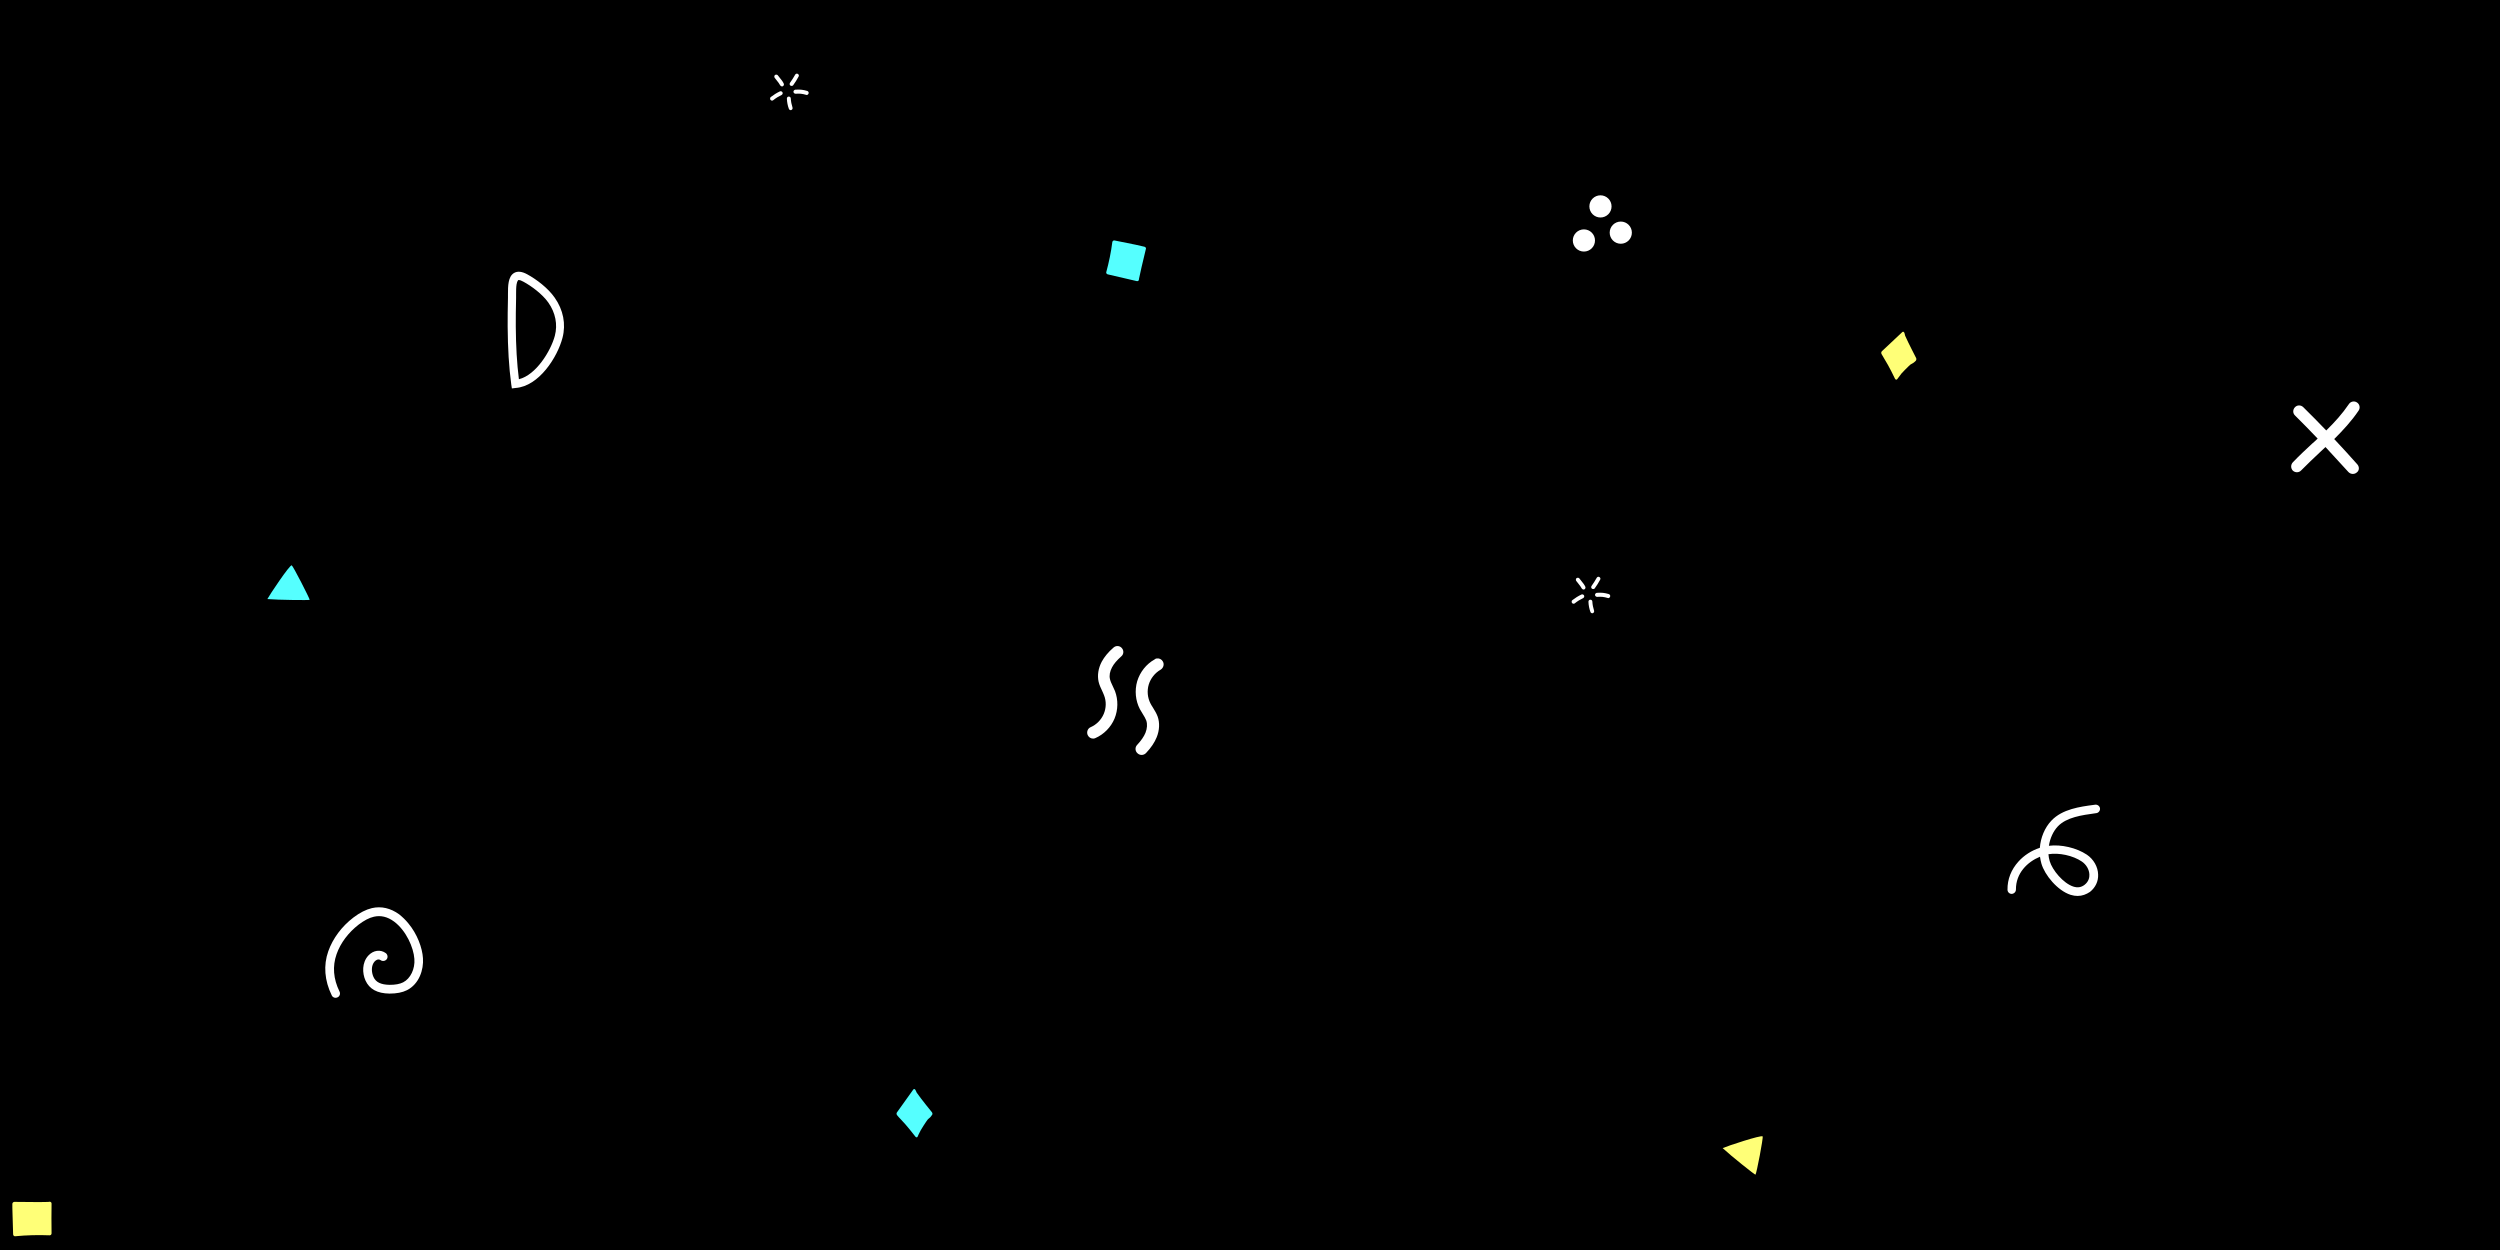
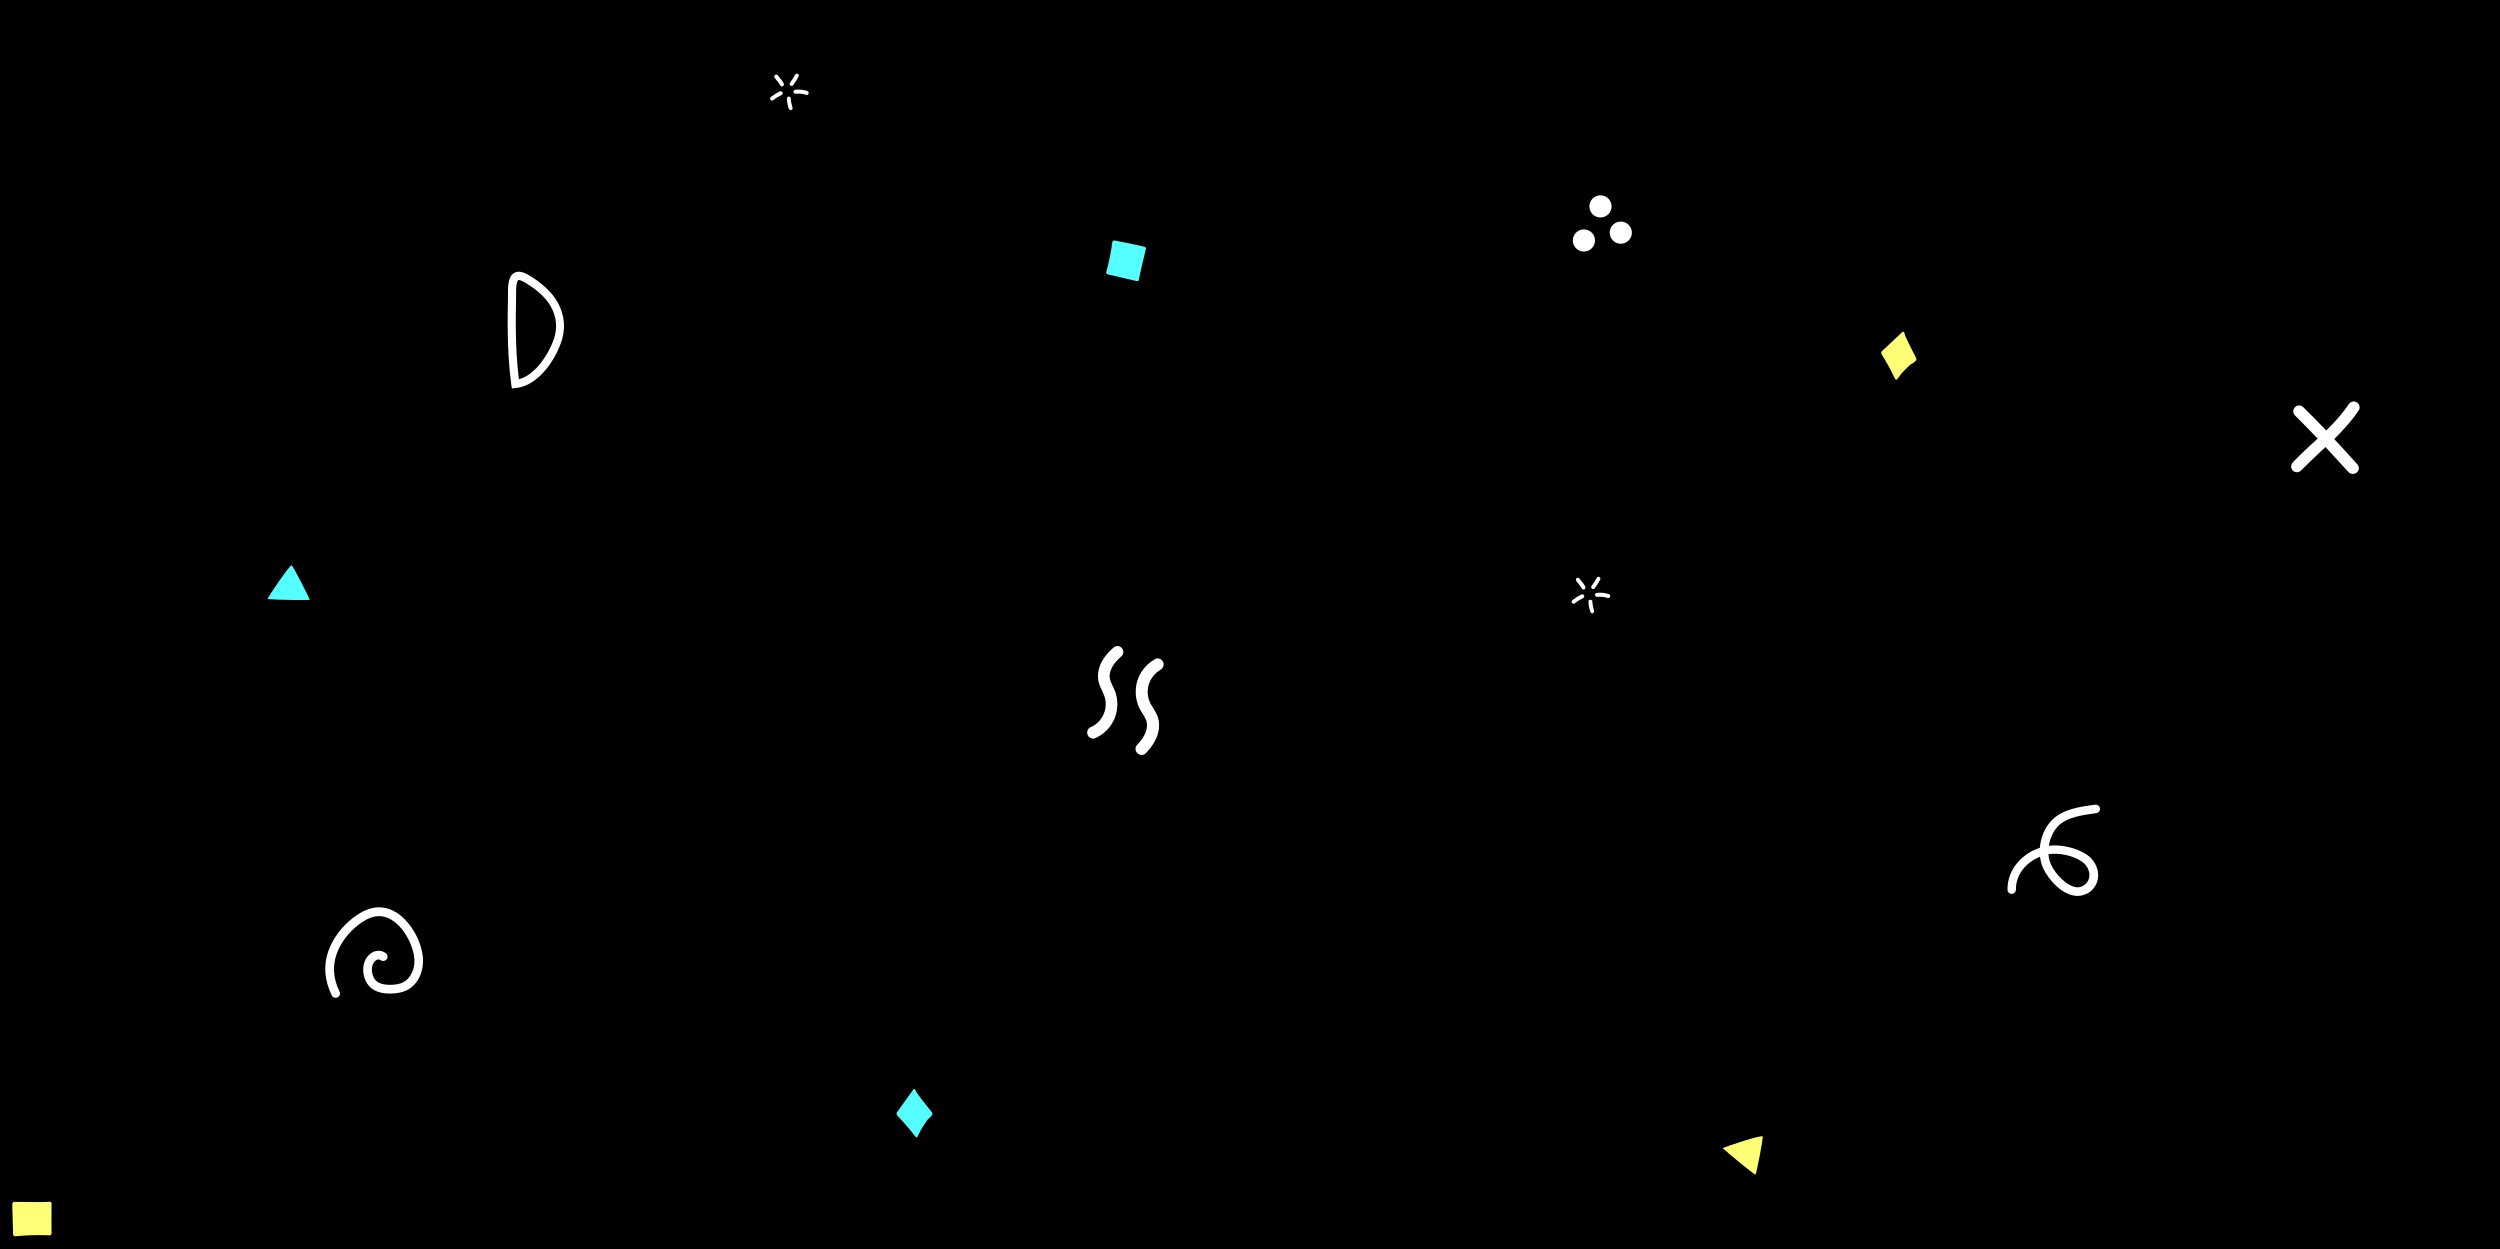
- <svg xmlns="http://www.w3.org/2000/svg" width="100%" height="100%" viewBox="0 0 1600 800">
+ <svg xmlns="http://www.w3.org/2000/svg" width="100%" height="100%" viewBox="0 0 1600 799">
  <rect fill="#000000" width="1600" height="800" />
  <path fill="#FF7" d="M1102.5 734.8c2.5-1.2 24.8-8.6 25.6-7.5.5.7-3.9 23.8-4.6 24.5C1123.3 752.1 1107.5 739.5 1102.5 734.8zM1226.3 229.1c0-.1-4.9-9.4-7-14.2-.1-.3-.3-1.1-.4-1.6-.1-.4-.3-.7-.6-.9-.3-.2-.6-.1-.8.1l-13.1 12.3c0 0 0 0 0 0-.2.2-.3.5-.4.8 0 .3 0 .7.2 1 .1.1 1.4 2.5 2.1 3.6 2.4 3.7 6.5 12.1 6.5 12.2.2.3.4.5.7.6.3 0 .5-.1.7-.3 0 0 1.8-2.5 2.7-3.6 1.5-1.6 3-3.2 4.6-4.7 1.2-1.2 1.6-1.4 2.1-1.6.5-.3 1.1-.5 2.5-1.9C1226.5 230.4 1226.6 229.6 1226.3 229.1zM33 770.3C33 770.3 33 770.3 33 770.3c0-.7-.5-1.2-1.2-1.2-.1 0-.3 0-.4.1-1.6.2-14.3.1-22.2 0-.3 0-.6.1-.9.4-.2.2-.4.5-.4.9 0 .2 0 4.9.1 5.9l.4 13.6c0 .3.2.6.4.9.2.2.5.3.8.3 0 0 .1 0 .1 0 7.3-.7 14.7-.9 22-.6.3 0 .7-.1.9-.3.2-.2.4-.6.4-.9C32.9 783.3 32.9 776.2 33 770.3z" />
  <path fill="#5ff" d="M171.1 383.4c1.3-2.5 14.3-22 15.6-21.6.8.3 11.5 21.2 11.5 22.1C198.1 384.2 177.9 384 171.1 383.4zM596.4 711.8c-.1-.1-6.7-8.2-9.7-12.5-.2-.3-.5-1-.7-1.5-.2-.4-.4-.7-.7-.8-.3-.1-.6 0-.8.3L574 712c0 0 0 0 0 0-.2.2-.2.5-.2.9 0 .3.2.7.4.9.1.1 1.8 2.2 2.8 3.1 3.1 3.1 8.8 10.5 8.9 10.6.2.3.5.4.8.4.3 0 .5-.2.6-.5 0 0 1.2-2.8 2-4.1 1.1-1.9 2.3-3.7 3.5-5.5.9-1.4 1.3-1.7 1.7-2 .5-.4 1-.7 2.1-2.4C596.9 713.1 596.8 712.3 596.4 711.8zM727.5 179.9C727.5 179.9 727.5 179.9 727.5 179.9c.6.2 1.3-.2 1.4-.8 0-.1 0-.2 0-.4.2-1.4 2.8-12.6 4.5-19.5.1-.3 0-.6-.2-.8-.2-.3-.5-.4-.8-.5-.2 0-4.7-1.1-5.7-1.3l-13.4-2.7c-.3-.1-.7 0-.9.2-.2.2-.4.4-.5.6 0 0 0 .1 0 .1-.8 6.5-2.2 13.1-3.9 19.4-.1.3 0 .6.2.9.2.3.5.4.8.5C714.8 176.9 721.7 178.5 727.5 179.9zM728.5 178.1c-.1-.1-.2-.2-.4-.2C728.3 177.9 728.4 178 728.5 178.1z" />
  <g fill="#FFF">
    <path d="M699.6 472.7c-1.5 0-2.8-.8-3.5-2.3-.8-1.9 0-4.2 1.9-5 3.7-1.6 6.8-4.7 8.4-8.5 1.6-3.8 1.7-8.1.2-11.9-.3-.9-.8-1.8-1.2-2.8-.8-1.7-1.8-3.7-2.3-5.9-.9-4.1-.2-8.6 2-12.8 1.7-3.1 4.1-6.1 7.6-9.1 1.6-1.4 4-1.2 5.3.4 1.4 1.6 1.2 4-.4 5.3-2.8 2.5-4.7 4.7-5.9 7-1.4 2.6-1.9 5.3-1.3 7.6.3 1.4 1 2.8 1.7 4.3.5 1.1 1 2.2 1.5 3.3 2.1 5.6 2 12-.3 17.6-2.3 5.5-6.8 10.1-12.3 12.5C700.6 472.6 700.1 472.7 699.6 472.7zM740.4 421.4c1.5-.2 3 .5 3.8 1.9 1.1 1.8.4 4.2-1.4 5.3-3.7 2.1-6.4 5.6-7.6 9.5-1.2 4-.8 8.4 1.1 12.1.4.9 1 1.7 1.6 2.7 1 1.7 2.2 3.5 3 5.7 1.4 4 1.2 8.7-.6 13.2-1.4 3.4-3.5 6.6-6.8 10.1-1.5 1.6-3.9 1.7-5.5.2-1.6-1.4-1.7-3.9-.2-5.4 2.6-2.8 4.3-5.3 5.3-7.7 1.1-2.8 1.3-5.6.5-7.9-.5-1.3-1.3-2.7-2.2-4.1-.6-1-1.3-2.1-1.9-3.2-2.8-5.4-3.4-11.9-1.7-17.8 1.8-5.9 5.8-11 11.2-14C739.4 421.6 739.9 421.4 740.4 421.4zM261.3 590.9c5.7 6.8 9 15.7 9.4 22.4.5 7.3-2.4 16.4-10.2 20.4-3 1.5-6.7 2.2-11.2 2.2-7.9-.1-12.9-2.9-15.4-8.4-2.1-4.7-2.3-11.4 1.8-15.9 3.2-3.5 7.8-4.1 11.2-1.6 1.2.9 1.5 2.7.6 3.9-.9 1.2-2.7 1.5-3.9.6-1.8-1.3-3.6.6-3.8.8-2.4 2.6-2.1 7-.8 9.9 1.5 3.4 4.7 5 10.4 5.1 3.6 0 6.4-.5 8.6-1.6 4.7-2.4 7.7-8.6 7.2-15-.5-7.3-5.3-18.2-13-23.9-4.2-3.1-8.5-4.1-12.9-3.1-3.1.7-6.2 2.4-9.7 5-6.6 5.1-11.7 11.8-14.2 19-2.7 7.7-2.1 15.8 1.9 23.9.7 1.4.1 3.1-1.3 3.7-1.4.7-3.1.1-3.7-1.3-4.6-9.4-5.4-19.2-2.2-28.2 2.9-8.2 8.6-15.9 16.1-21.6 4.1-3.1 8-5.1 11.8-6 6-1.4 12 0 17.5 4C257.6 586.9 259.6 588.8 261.3 590.9z" />
    <circle cx="1013.7" cy="153.9" r="7.1" />
    <circle cx="1024.3" cy="132.1" r="7.1" />
    <circle cx="1037.3" cy="148.9" r="7.1" />
    <path d="M1508.7 297.2c-4.8-5.4-9.7-10.8-14.8-16.2 5.6-5.6 11.1-11.5 15.6-18.2 1.2-1.7.7-4.1-1-5.2-1.7-1.2-4.1-.7-5.2 1-4.2 6.2-9.1 11.6-14.5 16.9-4.8-5-9.7-10-14.7-14.9-1.5-1.5-3.9-1.5-5.3 0-1.5 1.5-1.5 3.9 0 5.3 4.9 4.8 9.7 9.8 14.5 14.8-1.1 1.1-2.3 2.2-3.5 3.2-4.1 3.8-8.4 7.8-12.4 12-1.4 1.5-1.4 3.8 0 5.3 0 0 0 0 0 0 1.5 1.4 3.9 1.4 5.3-.1 3.9-4 8.1-7.9 12.1-11.7 1.2-1.1 2.3-2.2 3.5-3.3 4.9 5.3 9.8 10.6 14.6 15.9.1.1.1.1.2.2 1.4 1.4 3.7 1.5 5.2.2C1510 301.2 1510.1 298.8 1508.7 297.2zM327.6 248.6l-.4-2.6c-1.5-11.1-2.2-23.2-2.3-37 0-5.5 0-11.5.2-18.5 0-.7 0-1.5 0-2.3 0-5 0-11.2 3.9-13.5 2.2-1.3 5.1-1 8.5.9 5.7 3.1 13.2 8.7 17.5 14.9 5.5 7.8 7.3 16.9 5 25.7-3.2 12.3-15 31-30 32.1L327.6 248.6zM332.1 179.2c-.2 0-.3 0-.4.1-.1.1-.7.5-1.1 2.7-.3 1.9-.3 4.2-.3 6.3 0 .8 0 1.7 0 2.4-.2 6.9-.2 12.8-.2 18.3.1 12.5.7 23.5 2 33.7 11-2.7 20.4-18.1 23-27.8 1.9-7.2.4-14.8-4.2-21.3l0 0C347 188.1 340 183 335 180.3 333.6 179.5 332.6 179.2 332.1 179.2zM516.3 60.8c-.1 0-.2 0-.4-.1-2.4-.7-4-.9-6.7-.7-.7 0-1.3-.5-1.4-1.2 0-.7.5-1.3 1.2-1.4 3.1-.2 4.9 0 7.6.8.7.2 1.1.9.9 1.6C517.3 60.4 516.8 60.8 516.3 60.8zM506.1 70.5c-.5 0-1-.3-1.2-.8-.8-2.1-1.2-4.3-1.3-6.6 0-.7.5-1.3 1.2-1.3.7 0 1.3.5 1.3 1.2.1 2 .5 3.9 1.1 5.8.2.7-.1 1.4-.8 1.6C506.4 70.5 506.2 70.5 506.1 70.5zM494.1 64.4c-.4 0-.8-.2-1-.5-.4-.6-.3-1.4.2-1.8 1.8-1.4 3.7-2.6 5.8-3.6.6-.3 1.4 0 1.7.6.3.6 0 1.4-.6 1.7-1.9.9-3.7 2-5.3 3.3C494.7 64.3 494.4 64.4 494.1 64.4zM500.5 55.3c-.5 0-.9-.3-1.2-.7-.5-1-1.2-1.9-2.4-3.4-.3-.4-.7-.9-1.1-1.4-.4-.6-.3-1.4.2-1.8.6-.4 1.4-.3 1.8.2.4.5.8 1 1.1 1.4 1.3 1.6 2.1 2.6 2.7 3.9.3.6 0 1.4-.6 1.7C500.9 55.3 500.7 55.3 500.5 55.3zM506.7 55c-.3 0-.5-.1-.8-.2-.6-.4-.7-1.2-.3-1.8 1.2-1.7 2.3-3.4 3.3-5.2.3-.6 1.1-.9 1.7-.5.6.3.9 1.1.5 1.7-1 1.9-2.2 3.8-3.5 5.6C507.4 54.8 507.1 55 506.7 55zM1029.3 382.8c-.1 0-.2 0-.4-.1-2.4-.7-4-.9-6.7-.7-.7 0-1.3-.5-1.4-1.2 0-.7.5-1.3 1.2-1.4 3.1-.2 4.9 0 7.6.8.7.2 1.1.9.9 1.6C1030.3 382.4 1029.8 382.8 1029.3 382.8zM1019.1 392.5c-.5 0-1-.3-1.2-.8-.8-2.1-1.2-4.3-1.3-6.6 0-.7.5-1.3 1.2-1.3.7 0 1.3.5 1.3 1.2.1 2 .5 3.9 1.1 5.8.2.7-.1 1.4-.8 1.6C1019.4 392.5 1019.2 392.5 1019.1 392.5zM1007.1 386.4c-.4 0-.8-.2-1-.5-.4-.6-.3-1.4.2-1.8 1.8-1.4 3.7-2.6 5.8-3.6.6-.3 1.4 0 1.7.6.3.6 0 1.4-.6 1.7-1.9.9-3.7 2-5.3 3.3C1007.7 386.3 1007.4 386.4 1007.1 386.4zM1013.5 377.3c-.5 0-.9-.3-1.2-.7-.5-1-1.2-1.9-2.4-3.4-.3-.4-.7-.9-1.1-1.4-.4-.6-.3-1.4.2-1.8.6-.4 1.4-.3 1.8.2.4.5.8 1 1.1 1.4 1.3 1.6 2.1 2.6 2.7 3.9.3.6 0 1.4-.6 1.7C1013.9 377.3 1013.7 377.3 1013.5 377.3zM1019.7 377c-.3 0-.5-.1-.8-.2-.6-.4-.7-1.2-.3-1.8 1.2-1.7 2.3-3.4 3.3-5.2.3-.6 1.1-.9 1.7-.5.6.3.9 1.1.5 1.7-1 1.9-2.2 3.8-3.5 5.6C1020.4 376.8 1020.1 377 1019.7 377zM1329.7 573.4c-1.4 0-2.9-.2-4.5-.7-8.4-2.7-16.6-12.7-18.7-20-.4-1.4-.7-2.9-.9-4.4-8.1 3.3-15.5 10.6-15.4 21 0 1.5-1.2 2.7-2.7 2.8 0 0 0 0 0 0-1.5 0-2.7-1.2-2.7-2.7-.1-6.7 2.4-12.9 7-18 3.6-4 8.4-7.1 13.7-8.8.5-6.5 3.1-12.9 7.4-17.4 7-7.4 18.2-8.9 27.3-10.1l.7-.1c1.5-.2 2.9.9 3.1 2.3.2 1.5-.9 2.9-2.3 3.1l-.7.1c-8.6 1.2-18.4 2.5-24 8.4-3 3.2-5 7.7-5.7 12.4 7.9-1 17.7 1.3 24.3 5.7 4.3 2.9 7.1 7.8 7.2 12.7.2 4.3-1.7 8.3-5.2 11.1C1335.2 572.4 1332.6 573.4 1329.7 573.4zM1311 546.7c.1 1.5.4 3 .8 4.4 1.7 5.8 8.7 14.2 15.1 16.3 2.8.9 5.1.5 7.2-1.1 2.7-2.1 3.2-4.8 3.1-6.6-.1-3.2-2-6.4-4.8-8.3C1326.7 547.5 1317.7 545.6 1311 546.7z" />
  </g>
</svg>
